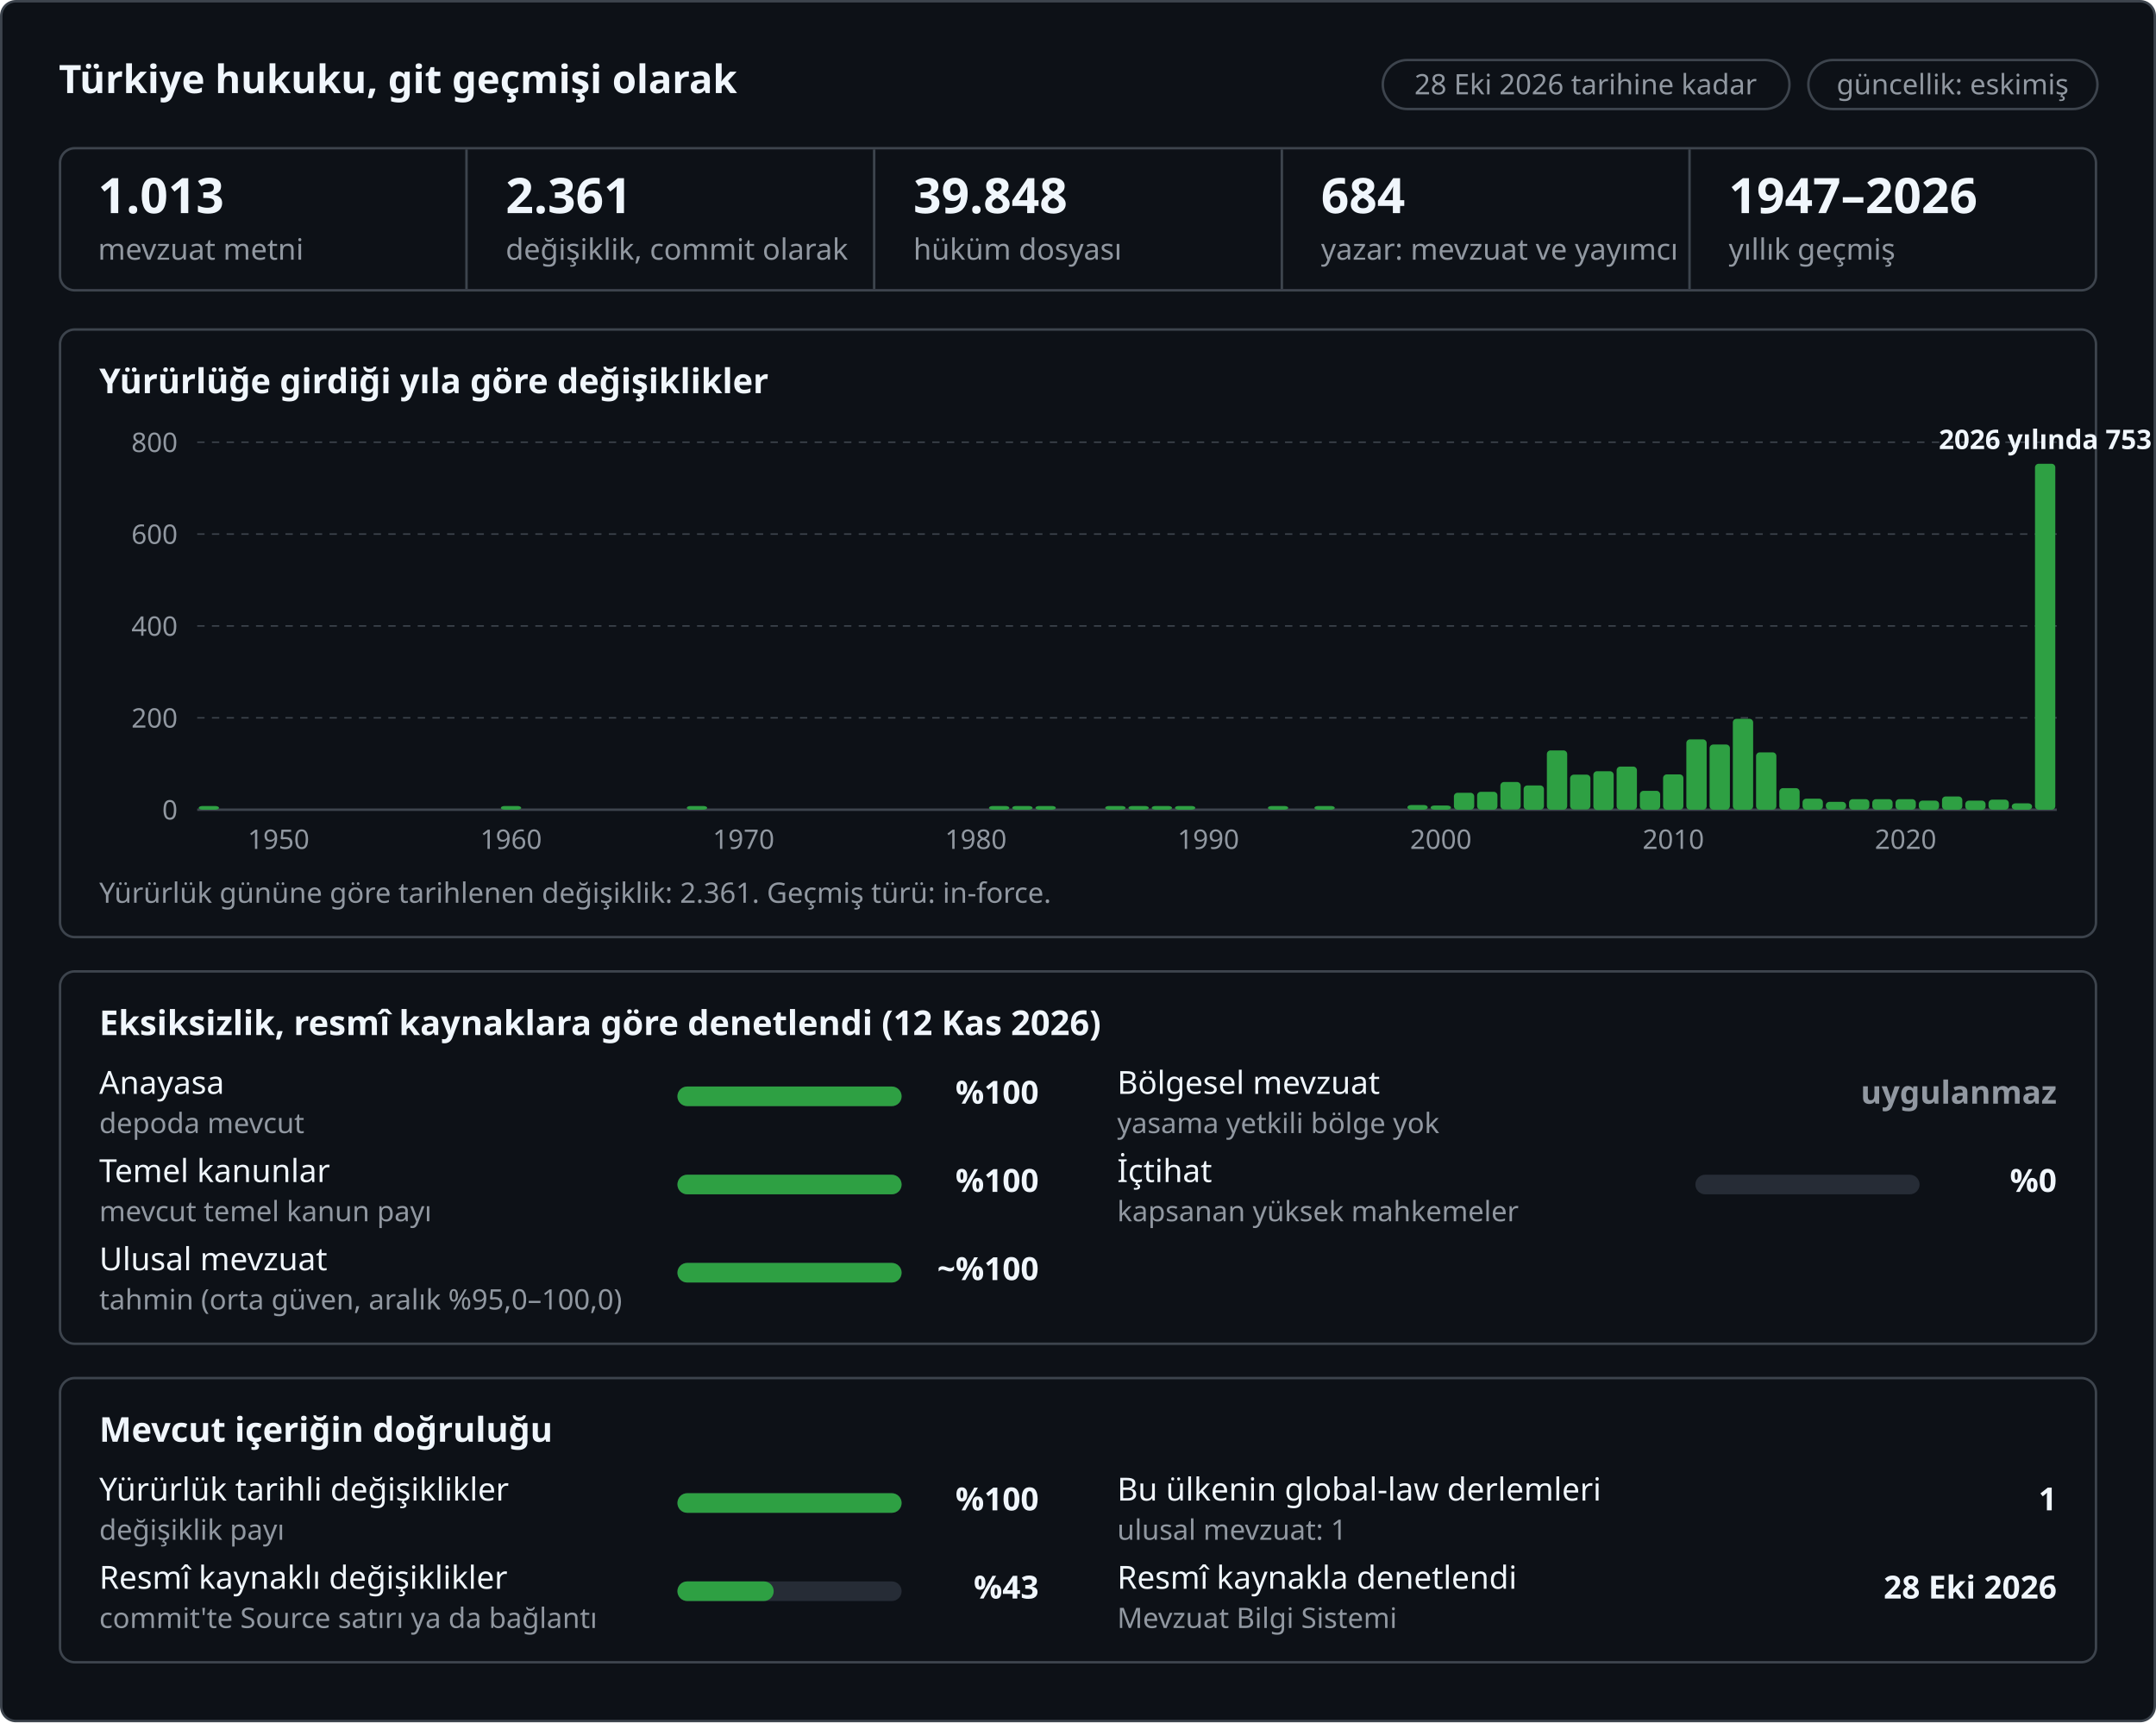
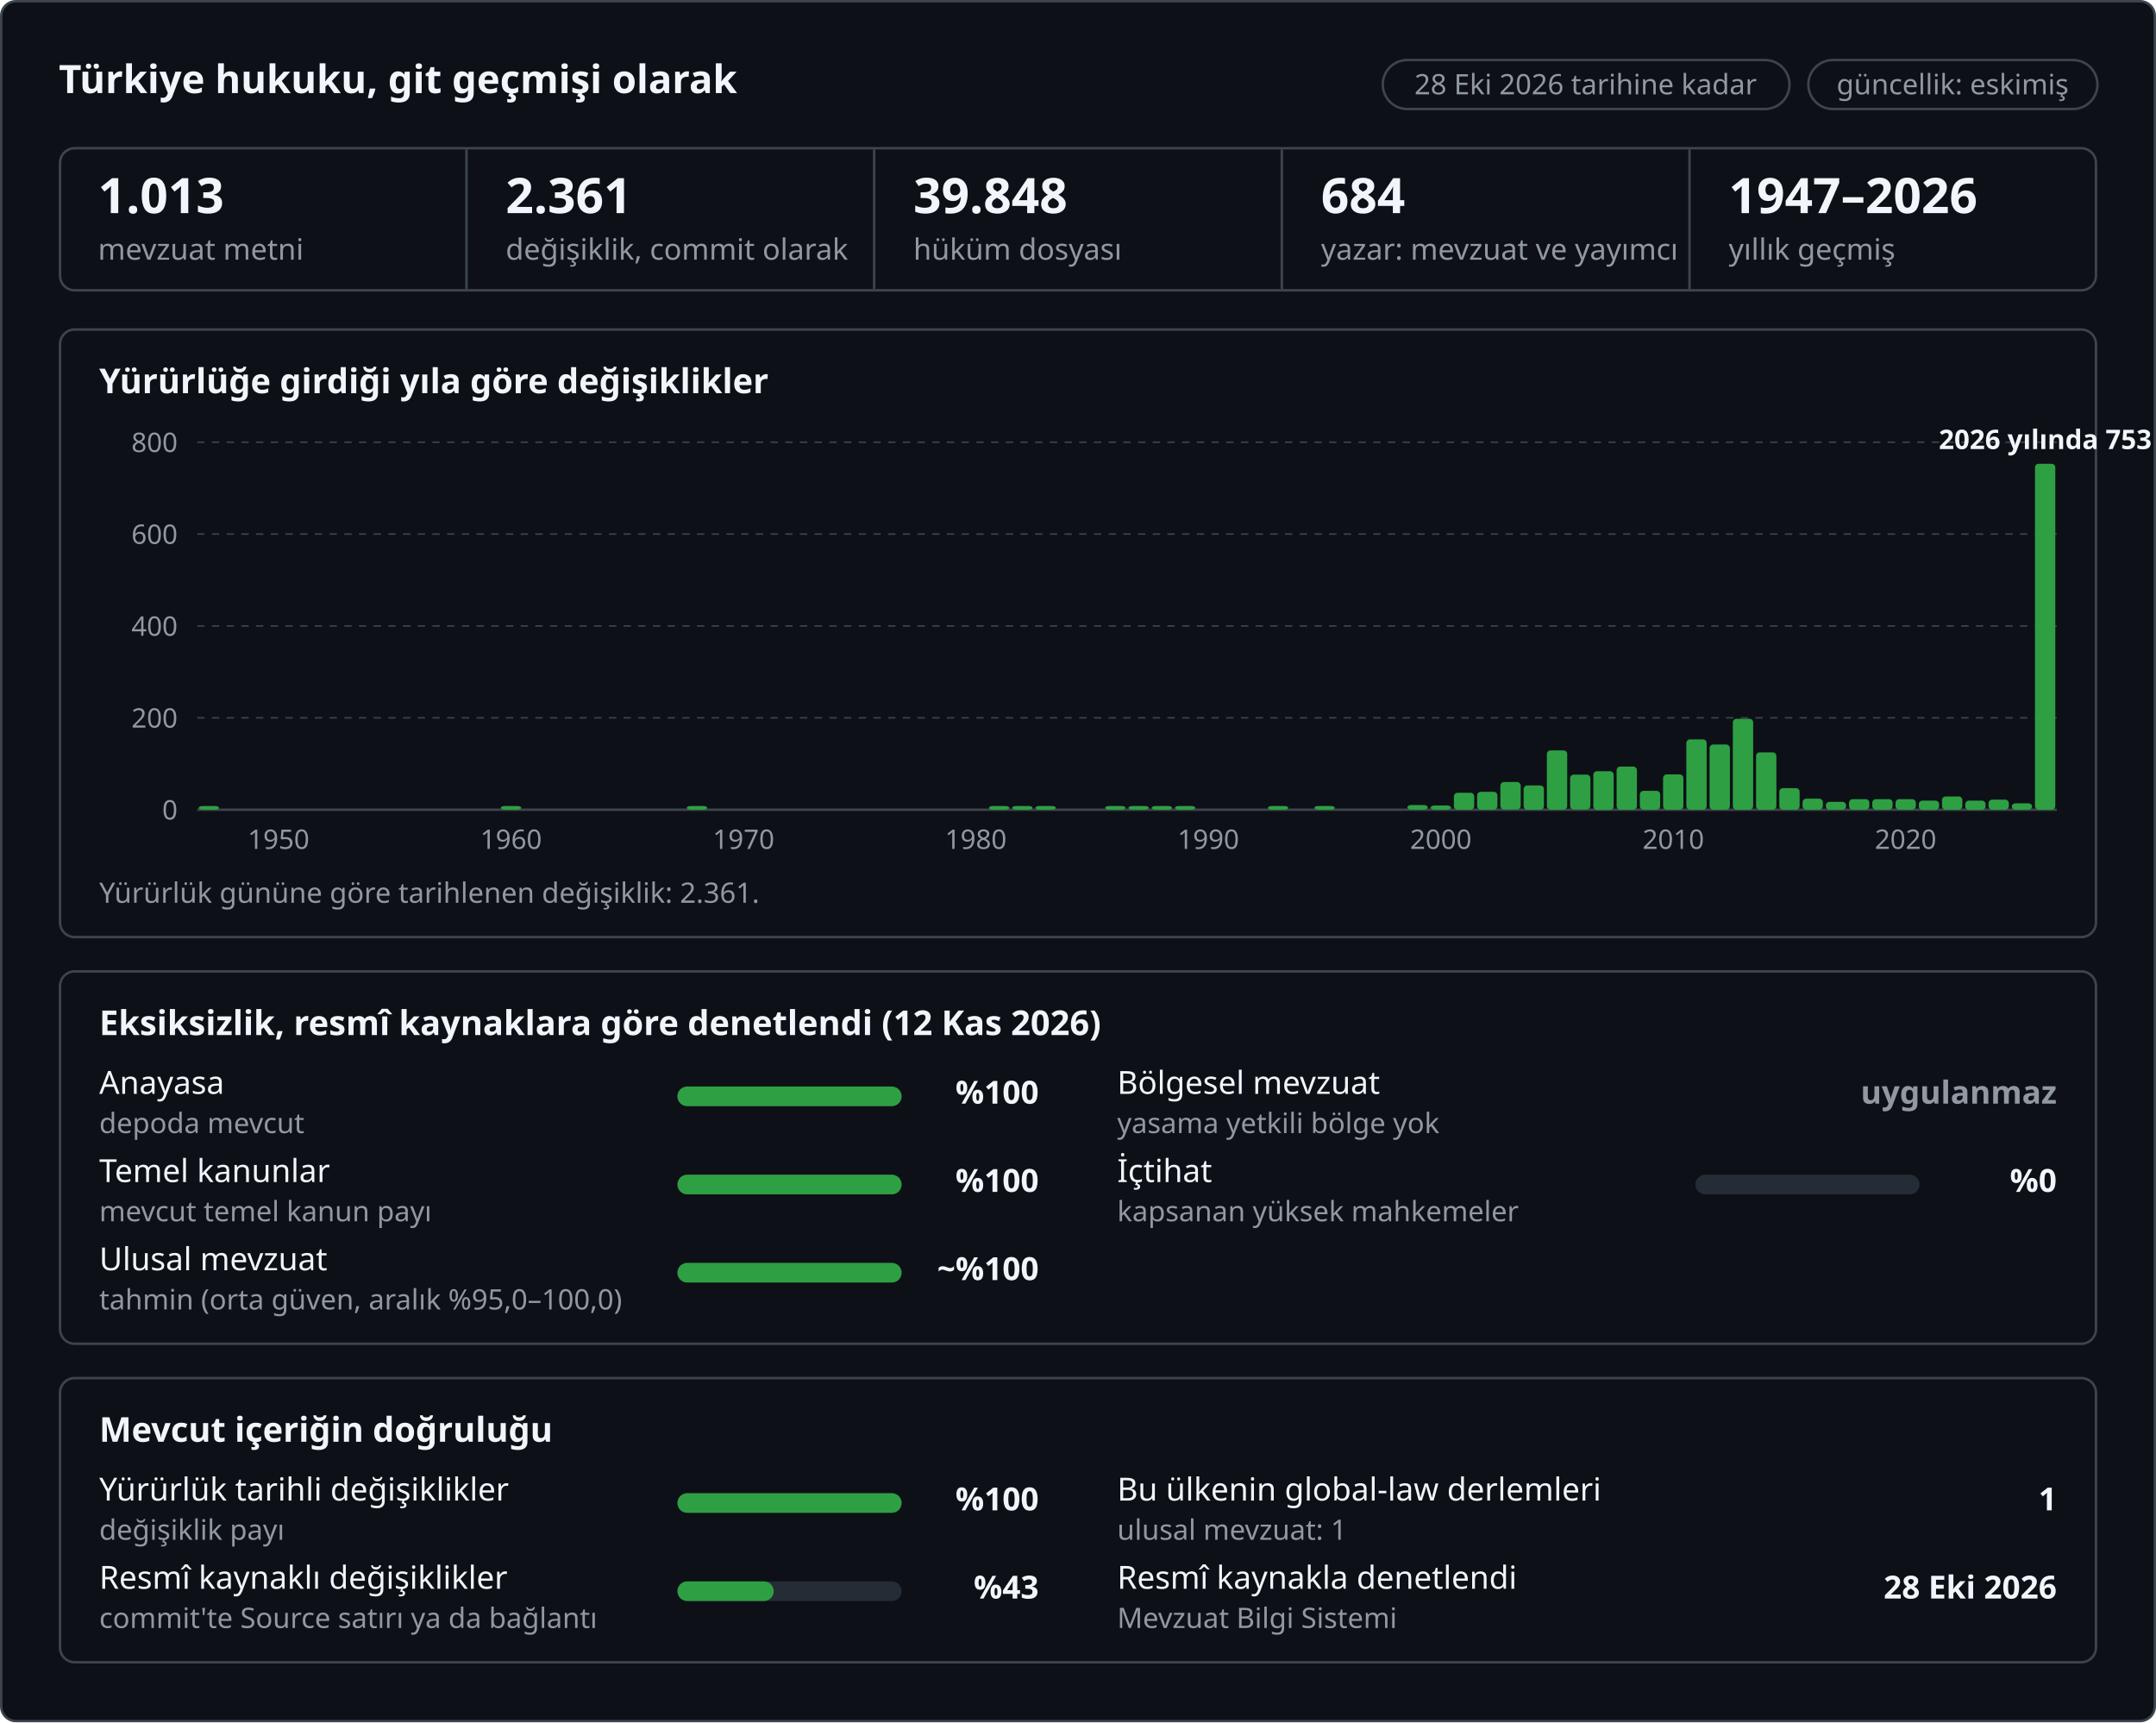
<svg xmlns="http://www.w3.org/2000/svg" width="880" height="703" viewBox="0 0 880 703" font-family="-apple-system,BlinkMacSystemFont,Segoe UI,Noto Sans,Helvetica,Arial,sans-serif">
  <rect x="0.5" y="0.5" width="879" height="702" rx="6" fill="#0d1117" stroke="#3d444d" />
  <text x="24" y="38" font-size="16" font-weight="600" fill="#f0f6fc">Türkiye hukuku, git geçmişi olarak</text>
  <rect x="564.4" y="24.5" width="166" height="20" rx="10" fill="none" stroke="#3d444d" />
  <text x="647.2" y="38.5" font-size="11.5" font-weight="500" text-anchor="middle" fill="#9198a1">28 Eki 2026 tarihine kadar</text>
  <rect x="738.1" y="24.5" width="118" height="20" rx="10" fill="none" stroke="#3d444d" />
  <text x="797.0" y="38.5" font-size="11.5" font-weight="500" text-anchor="middle" fill="#9198a1">güncellik: eskimiş</text>
  <rect x="24.5" y="60.5" width="831" height="58" rx="6" fill="#0d1117" stroke="#3d444d" />
  <text x="40.0" y="87" font-size="20" font-weight="600" fill="#f0f6fc">1.013</text>
  <text x="40.0" y="106" font-size="12" fill="#9198a1">mevzuat metni</text>
  <line x1="190.4" y1="61" x2="190.4" y2="118" stroke="#3d444d" />
  <text x="206.4" y="87" font-size="20" font-weight="600" fill="#f0f6fc">2.361</text>
  <text x="206.4" y="106" font-size="12" fill="#9198a1">değişiklik, commit olarak</text>
  <line x1="356.8" y1="61" x2="356.8" y2="118" stroke="#3d444d" />
  <text x="372.8" y="87" font-size="20" font-weight="600" fill="#f0f6fc">39.848</text>
  <text x="372.8" y="106" font-size="12" fill="#9198a1">hüküm dosyası</text>
  <line x1="523.2" y1="61" x2="523.2" y2="118" stroke="#3d444d" />
  <text x="539.2" y="87" font-size="20" font-weight="600" fill="#f0f6fc">684</text>
  <text x="539.2" y="106" font-size="12" fill="#9198a1">yazar: mevzuat ve yayımcı</text>
  <line x1="689.6" y1="61" x2="689.6" y2="118" stroke="#3d444d" />
  <text x="705.6" y="87" font-size="20" font-weight="600" fill="#f0f6fc">1947–2026</text>
  <text x="705.6" y="106" font-size="12" fill="#9198a1">yıllık geçmiş</text>
  <rect x="24.5" y="134.5" width="831" height="248" rx="6" fill="#0d1117" stroke="#3d444d" />
  <text x="40.5" y="160.5" font-size="14" font-weight="600" fill="#f0f6fc">Yürürlüğe girdiği yıla göre değişiklikler</text>
  <line x1="80.5" y1="330.5" x2="839.5" y2="330.5" stroke="#3d444d" stroke-width="1" />
  <text x="72.5" y="334.5" font-size="11" text-anchor="end" fill="#9198a1">0</text>
  <line x1="80.5" y1="293.0" x2="839.5" y2="293.0" stroke="#3d444d" stroke-width="0.6" stroke-dasharray="3 3" />
  <text x="72.5" y="297.0" font-size="11" text-anchor="end" fill="#9198a1">200</text>
  <line x1="80.5" y1="255.5" x2="839.5" y2="255.5" stroke="#3d444d" stroke-width="0.6" stroke-dasharray="3 3" />
  <text x="72.5" y="259.5" font-size="11" text-anchor="end" fill="#9198a1">400</text>
  <line x1="80.5" y1="218.0" x2="839.5" y2="218.0" stroke="#3d444d" stroke-width="0.6" stroke-dasharray="3 3" />
  <text x="72.5" y="222.0" font-size="11" text-anchor="end" fill="#9198a1">600</text>
  <line x1="80.5" y1="180.5" x2="839.5" y2="180.5" stroke="#3d444d" stroke-width="0.6" stroke-dasharray="3 3" />
  <text x="72.5" y="184.5" font-size="11" text-anchor="end" fill="#9198a1">800</text>
  <rect x="81.10" y="329.0" width="8.29" height="1.5" rx="1.5" fill="#2ea043" />
  <text x="113.7" y="346.5" font-size="11" text-anchor="middle" fill="#9198a1">1950</text>
  <rect x="204.44" y="329.0" width="8.29" height="1.5" rx="1.5" fill="#2ea043" />
  <text x="208.6" y="346.5" font-size="11" text-anchor="middle" fill="#9198a1">1960</text>
  <rect x="280.34" y="329.0" width="8.29" height="1.5" rx="1.5" fill="#2ea043" />
  <text x="303.5" y="346.5" font-size="11" text-anchor="middle" fill="#9198a1">1970</text>
  <text x="398.3" y="346.5" font-size="11" text-anchor="middle" fill="#9198a1">1980</text>
  <rect x="403.68" y="329.0" width="8.29" height="1.5" rx="1.5" fill="#2ea043" />
  <rect x="413.16" y="329.0" width="8.29" height="1.5" rx="1.5" fill="#2ea043" />
  <rect x="422.65" y="329.0" width="8.29" height="1.5" rx="1.5" fill="#2ea043" />
  <rect x="451.11" y="329.0" width="8.29" height="1.5" rx="1.5" fill="#2ea043" />
  <rect x="460.60" y="329.0" width="8.29" height="1.5" rx="1.5" fill="#2ea043" />
  <rect x="470.09" y="329.0" width="8.29" height="1.5" rx="1.5" fill="#2ea043" />
  <rect x="479.58" y="329.0" width="8.29" height="1.5" rx="1.5" fill="#2ea043" />
  <text x="493.2" y="346.5" font-size="11" text-anchor="middle" fill="#9198a1">1990</text>
  <rect x="517.52" y="329.0" width="8.29" height="1.5" rx="1.5" fill="#2ea043" />
  <rect x="536.50" y="329.0" width="8.29" height="1.5" rx="1.5" fill="#2ea043" />
  <rect x="574.45" y="328.6" width="8.29" height="1.9" rx="1.5" fill="#2ea043" />
  <rect x="583.94" y="328.8" width="8.29" height="1.7" rx="1.5" fill="#2ea043" />
  <text x="588.1" y="346.5" font-size="11" text-anchor="middle" fill="#9198a1">2000</text>
  <rect x="593.43" y="323.6" width="8.29" height="6.9" rx="1.5" fill="#2ea043" />
  <rect x="602.91" y="323.2" width="8.29" height="7.3" rx="1.5" fill="#2ea043" />
  <rect x="612.40" y="319.2" width="8.29" height="11.2" rx="1.5" fill="#2ea043" />
  <rect x="621.89" y="320.6" width="8.29" height="9.9" rx="1.5" fill="#2ea043" />
  <rect x="631.38" y="306.3" width="8.29" height="24.2" rx="1.5" fill="#2ea043" />
  <rect x="640.86" y="316.2" width="8.29" height="14.2" rx="1.5" fill="#2ea043" />
  <rect x="650.35" y="314.8" width="8.29" height="15.8" rx="1.5" fill="#2ea043" />
  <rect x="659.84" y="312.9" width="8.29" height="17.6" rx="1.5" fill="#2ea043" />
  <rect x="669.33" y="322.8" width="8.29" height="7.7" rx="1.5" fill="#2ea043" />
  <rect x="678.81" y="316.1" width="8.29" height="14.4" rx="1.5" fill="#2ea043" />
  <text x="683.0" y="346.5" font-size="11" text-anchor="middle" fill="#9198a1">2010</text>
  <rect x="688.30" y="301.8" width="8.29" height="28.7" rx="1.5" fill="#2ea043" />
  <rect x="697.79" y="303.9" width="8.29" height="26.6" rx="1.5" fill="#2ea043" />
  <rect x="707.28" y="293.4" width="8.29" height="37.1" rx="1.5" fill="#2ea043" />
  <rect x="716.76" y="307.1" width="8.29" height="23.4" rx="1.5" fill="#2ea043" />
  <rect x="726.25" y="321.7" width="8.29" height="8.8" rx="1.5" fill="#2ea043" />
  <rect x="735.74" y="326.0" width="8.29" height="4.5" rx="1.5" fill="#2ea043" />
  <rect x="745.23" y="327.3" width="8.29" height="3.2" rx="1.5" fill="#2ea043" />
  <rect x="754.71" y="326.2" width="8.29" height="4.3" rx="1.5" fill="#2ea043" />
  <rect x="764.20" y="326.2" width="8.29" height="4.3" rx="1.5" fill="#2ea043" />
  <rect x="773.69" y="326.2" width="8.29" height="4.3" rx="1.5" fill="#2ea043" />
  <text x="777.8" y="346.5" font-size="11" text-anchor="middle" fill="#9198a1">2020</text>
  <rect x="783.18" y="326.8" width="8.29" height="3.8" rx="1.5" fill="#2ea043" />
  <rect x="792.66" y="325.1" width="8.29" height="5.4" rx="1.5" fill="#2ea043" />
  <rect x="802.15" y="326.8" width="8.29" height="3.8" rx="1.5" fill="#2ea043" />
  <rect x="811.64" y="326.4" width="8.29" height="4.1" rx="1.5" fill="#2ea043" />
  <rect x="821.13" y="327.9" width="8.29" height="2.6" rx="1.5" fill="#2ea043" />
  <rect x="830.61" y="189.3" width="8.29" height="141.2" rx="1.5" fill="#2ea043" />
  <text x="834.8" y="183.3" font-size="11" font-weight="600" text-anchor="middle" fill="#f0f6fc">2026 yılında 753</text>
-   <text x="40.5" y="368.5" font-size="11.5" fill="#9198a1">Yürürlük gününe göre tarihlenen değişiklik: 2.361. Geçmiş türü: in-force.</text>
+   <text x="40.5" y="368.5" font-size="11.5" fill="#9198a1">Yürürlük gününe göre tarihlenen değişiklik: 2.361.</text>
  <rect x="24.5" y="396.5" width="831" height="152" rx="6" fill="#0d1117" stroke="#3d444d" />
  <text x="40.5" y="422.5" font-size="14" font-weight="600" fill="#f0f6fc">Eksiksizlik, resmî kaynaklara göre denetlendi (12 Kas 2026)</text>
  <text x="40.5" y="446.5" font-size="13" fill="#f0f6fc">Anayasa</text>
  <text x="40.5" y="462.5" font-size="11.5" fill="#9198a1">depoda mevcut</text>
  <g>
    <rect x="276.5" y="443.5" width="91.5" height="8" rx="4" fill="#262c36" />
    <rect x="276.5" y="443.5" width="91.5" height="8" rx="4" fill="#2ea043" />
  </g>
  <text x="424.0" y="450.5" font-size="13" font-weight="600" text-anchor="end" fill="#f0f6fc">%100</text>
  <text x="40.5" y="482.5" font-size="13" fill="#f0f6fc">Temel kanunlar</text>
  <text x="40.5" y="498.5" font-size="11.5" fill="#9198a1">mevcut temel kanun payı</text>
  <g>
    <rect x="276.5" y="479.5" width="91.5" height="8" rx="4" fill="#262c36" />
    <rect x="276.5" y="479.5" width="91.5" height="8" rx="4" fill="#2ea043" />
  </g>
  <text x="424.0" y="486.5" font-size="13" font-weight="600" text-anchor="end" fill="#f0f6fc">%100</text>
  <text x="40.5" y="518.5" font-size="13" fill="#f0f6fc">Ulusal mevzuat</text>
  <text x="40.5" y="534.5" font-size="11.5" fill="#9198a1">tahmin (orta güven, aralık %95,0–100,0)</text>
  <g>
    <rect x="276.5" y="515.5" width="91.5" height="8" rx="4" fill="#262c36" />
    <rect x="276.5" y="515.5" width="91.5" height="8" rx="4" fill="#2ea043" />
  </g>
  <text x="424.0" y="522.5" font-size="13" font-weight="600" text-anchor="end" fill="#f0f6fc">~%100</text>
  <text x="456.0" y="446.5" font-size="13" fill="#f0f6fc">Bölgesel mevzuat</text>
  <text x="456.0" y="462.5" font-size="11.5" fill="#9198a1">yasama yetkili bölge yok</text>
  <text x="839.5" y="450.5" font-size="13" font-weight="600" text-anchor="end" fill="#9198a1">uygulanmaz</text>
  <text x="456.0" y="482.5" font-size="13" fill="#f0f6fc">İçtihat</text>
  <text x="456.0" y="498.5" font-size="11.5" fill="#9198a1">kapsanan yüksek mahkemeler</text>
  <g>
    <rect x="692.0" y="479.5" width="91.5" height="8" rx="4" fill="#262c36" />
  </g>
  <text x="839.5" y="486.5" font-size="13" font-weight="600" text-anchor="end" fill="#f0f6fc">%0</text>
  <rect x="24.5" y="562.5" width="831" height="116" rx="6" fill="#0d1117" stroke="#3d444d" />
  <text x="40.5" y="588.5" font-size="14" font-weight="600" fill="#f0f6fc">Mevcut içeriğin doğruluğu</text>
  <text x="40.5" y="612.5" font-size="13" fill="#f0f6fc">Yürürlük tarihli değişiklikler</text>
  <text x="40.5" y="628.5" font-size="11.5" fill="#9198a1">değişiklik payı</text>
  <g>
    <rect x="276.5" y="609.5" width="91.5" height="8" rx="4" fill="#262c36" />
    <rect x="276.5" y="609.5" width="91.5" height="8" rx="4" fill="#2ea043" />
  </g>
  <text x="424.0" y="616.5" font-size="13" font-weight="600" text-anchor="end" fill="#f0f6fc">%100</text>
  <text x="40.5" y="648.5" font-size="13" fill="#f0f6fc">Resmî kaynaklı değişiklikler</text>
  <text x="40.5" y="664.5" font-size="11.5" fill="#9198a1">commit'te Source satırı ya da bağlantı</text>
  <g>
    <rect x="276.5" y="645.5" width="91.5" height="8" rx="4" fill="#262c36" />
    <rect x="276.5" y="645.5" width="39.3" height="8" rx="4" fill="#2ea043" />
  </g>
  <text x="424.0" y="652.5" font-size="13" font-weight="600" text-anchor="end" fill="#f0f6fc">%43</text>
  <text x="456.0" y="612.5" font-size="13" fill="#f0f6fc">Bu ülkenin global-law derlemleri</text>
  <text x="456.0" y="628.5" font-size="11.5" fill="#9198a1">ulusal mevzuat: 1</text>
  <text x="839.5" y="616.5" font-size="13" font-weight="600" text-anchor="end" fill="#f0f6fc">1</text>
  <text x="456.0" y="648.5" font-size="13" fill="#f0f6fc">Resmî kaynakla denetlendi</text>
  <text x="456.0" y="664.5" font-size="11.5" fill="#9198a1">Mevzuat Bilgi Sistemi</text>
  <text x="839.5" y="652.5" font-size="13" font-weight="600" text-anchor="end" fill="#f0f6fc">28 Eki 2026</text>
</svg>
